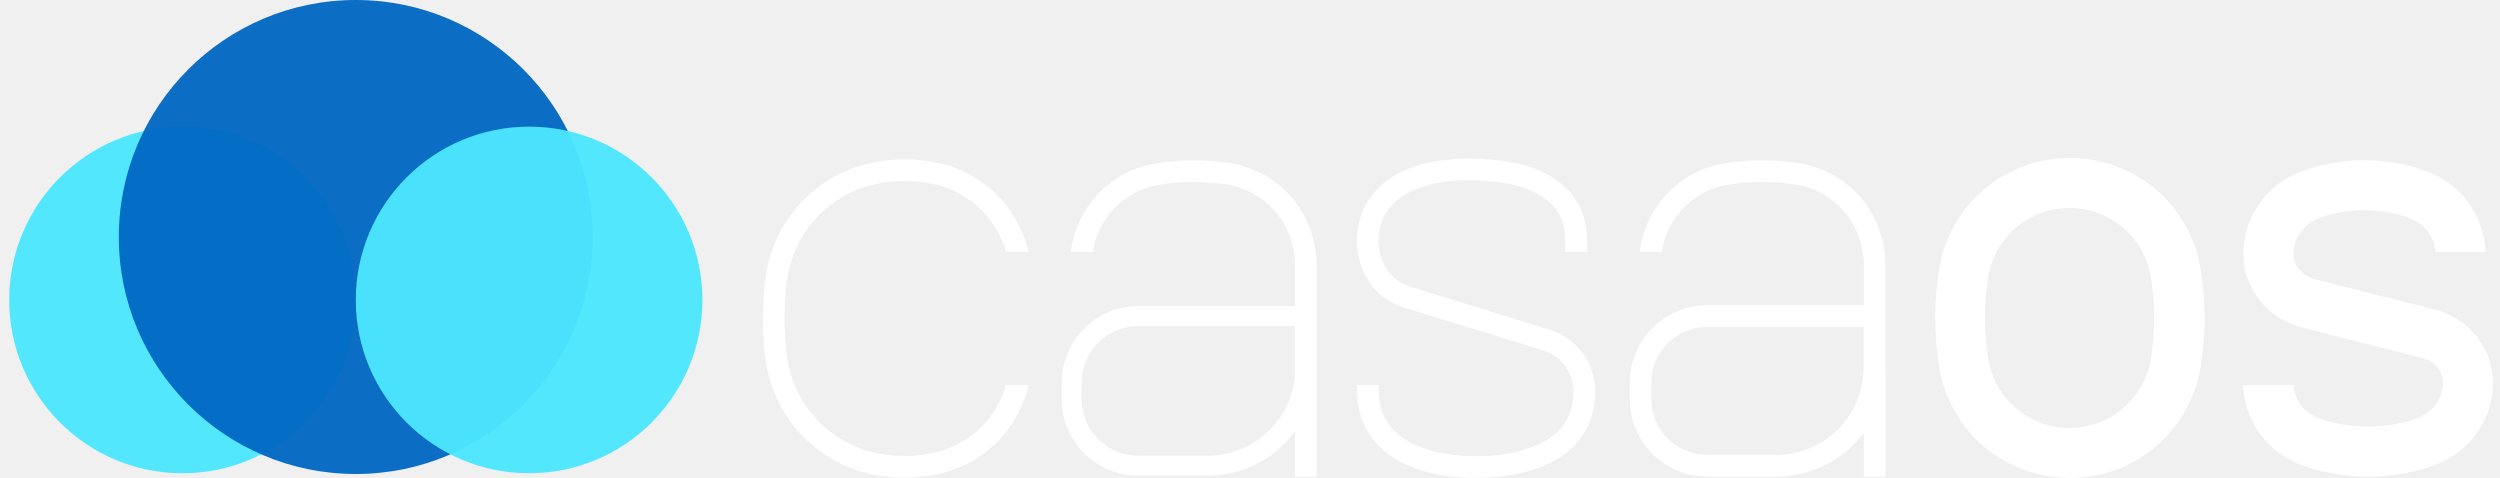
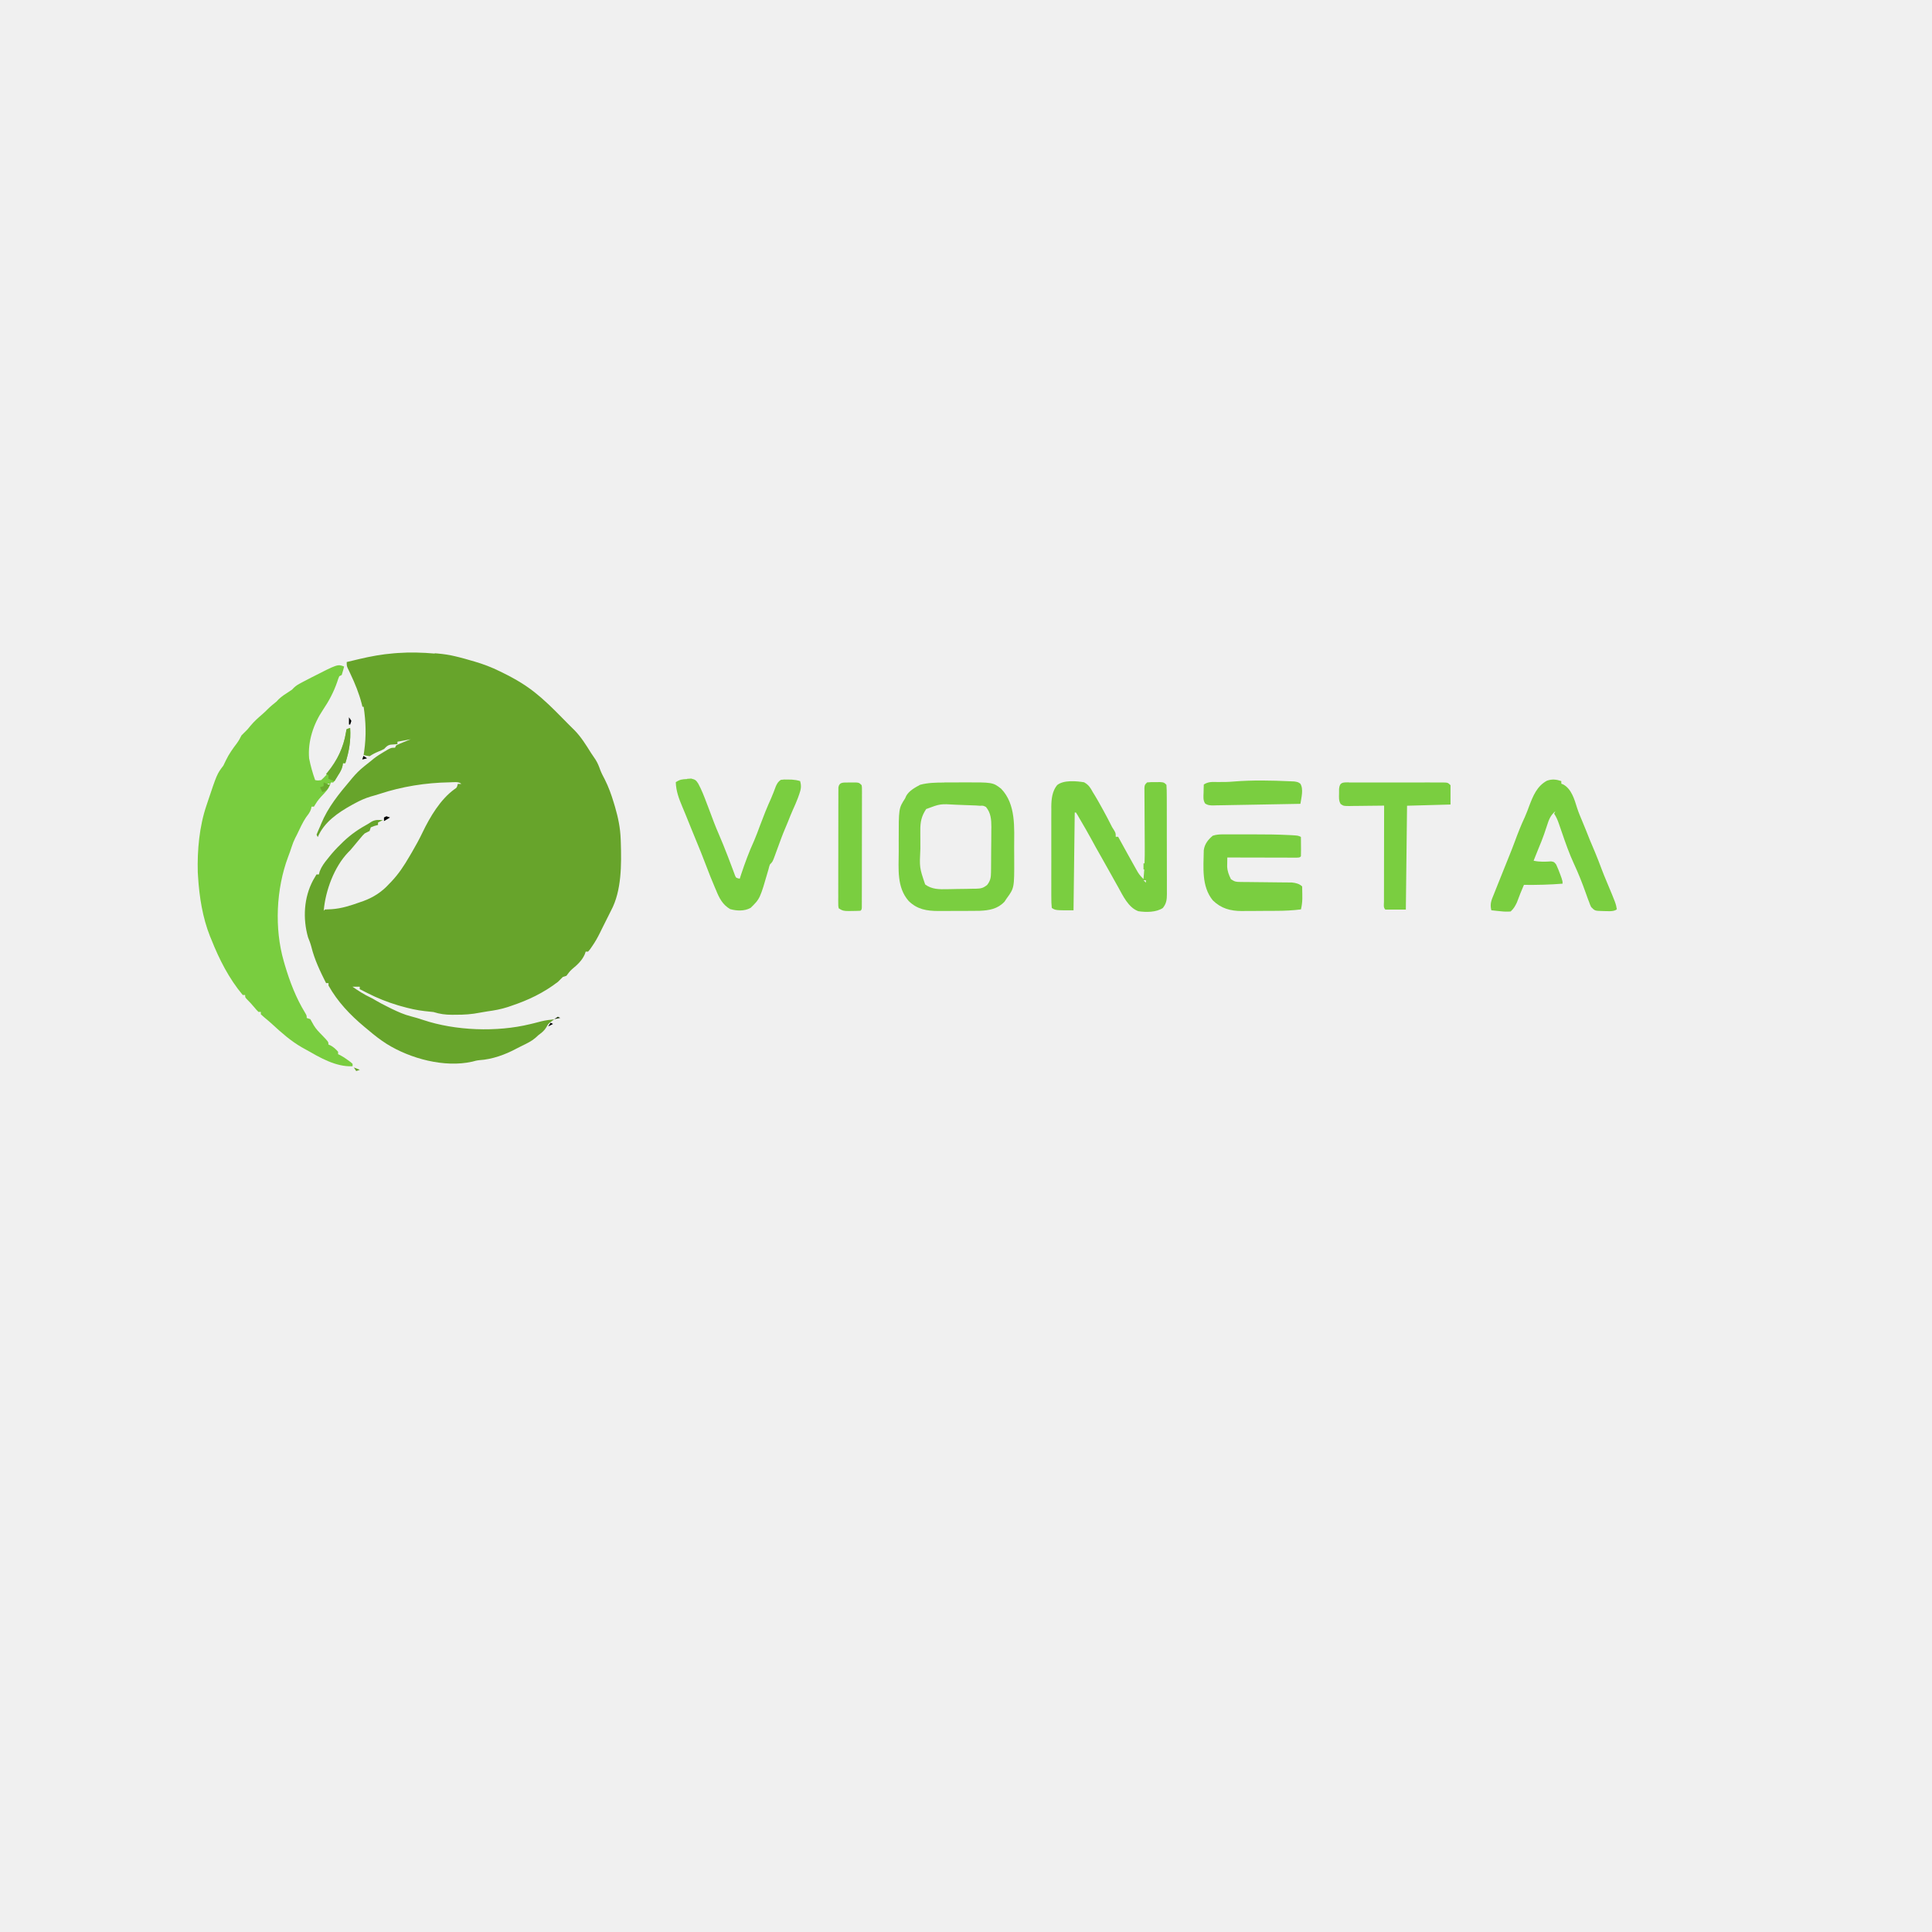
- <svg xmlns="http://www.w3.org/2000/svg" width="136" height="26" viewBox="0 0 136 26" fill="none">
-   <path opacity="0.95" d="M9.928 25.745C15.134 25.745 19.355 21.524 19.355 16.317C19.355 11.11 15.134 6.889 9.928 6.889C4.721 6.889 0.5 11.11 0.5 16.317C0.5 21.524 4.721 25.745 9.928 25.745Z" fill="#4CE7FF" />
-   <path opacity="0.95" d="M19.355 25.785C26.476 25.785 32.248 20.013 32.248 12.893C32.248 5.772 26.476 0 19.355 0C12.235 0 6.463 5.772 6.463 12.893C6.463 20.013 12.235 25.785 19.355 25.785Z" fill="#0067C2" />
-   <path opacity="0.95" d="M28.783 25.745C33.99 25.745 38.211 21.524 38.211 16.317C38.211 11.11 33.99 6.889 28.783 6.889C23.576 6.889 19.355 11.11 19.355 16.317C19.355 21.524 23.576 25.745 28.783 25.745Z" fill="#4CE7FF" />
-   <path d="M70.233 10.703C69.312 9.638 67.934 8.963 66.571 8.826C65.251 8.668 63.947 8.679 62.605 8.935C61.222 9.225 59.967 10.071 59.181 11.243C58.784 11.826 58.499 12.485 58.347 13.174C58.307 13.348 58.278 13.523 58.257 13.7H59.464C59.479 13.61 59.477 13.517 59.498 13.427C59.617 12.883 59.843 12.365 60.156 11.905C60.776 10.979 61.765 10.313 62.856 10.086C63.993 9.867 65.245 9.846 66.428 9.994C67.577 10.113 68.608 10.635 69.351 11.48C70.096 12.326 70.474 13.415 70.444 14.574V16.65H62.628C62.273 16.653 61.956 16.64 61.532 16.669C61.135 16.714 60.739 16.798 60.368 16.953C59.624 17.252 58.973 17.771 58.513 18.427C58.054 19.083 57.786 19.874 57.764 20.675C57.751 21.062 57.759 21.378 57.759 21.742C57.766 22.142 57.827 22.542 57.94 22.927C58.396 24.474 59.819 25.673 61.425 25.844C61.843 25.887 62.191 25.874 62.534 25.876H65.67C67.201 25.887 68.739 25.267 69.826 24.182C70.055 23.958 70.258 23.712 70.447 23.452V25.931H71.625V14.574C71.659 13.212 71.174 11.749 70.233 10.703ZM70.439 18.36V20.04C70.426 20.04 70.429 20.04 70.439 20.042V20.593L70.381 20.97C70.313 21.276 70.221 21.575 70.104 21.865C69.86 22.44 69.504 22.97 69.056 23.409C68.163 24.293 66.926 24.798 65.664 24.79H62.528C62.173 24.79 61.823 24.796 61.548 24.765C60.365 24.641 59.308 23.752 58.973 22.611C58.89 22.327 58.845 22.032 58.839 21.736C58.839 21.404 58.832 21.023 58.844 20.714C58.86 20.121 59.058 19.539 59.396 19.054C59.736 18.569 60.22 18.186 60.768 17.963C61.329 17.726 61.882 17.728 62.621 17.739H70.437V18.36H70.439Z" fill="white" />
-   <path d="M102.562 20.05V14.574C102.604 13.212 102.119 11.749 101.178 10.703C100.258 9.638 98.88 8.963 97.516 8.826C96.196 8.668 94.893 8.679 93.55 8.935C92.168 9.225 90.912 10.071 90.126 11.243C89.729 11.826 89.444 12.485 89.293 13.174C89.252 13.348 89.223 13.523 89.202 13.7H90.409C90.424 13.61 90.422 13.517 90.443 13.427C90.562 12.883 90.788 12.365 91.101 11.905C91.721 10.979 92.711 10.313 93.802 10.086C94.938 9.867 96.19 9.846 97.373 9.994C98.522 10.113 99.553 10.635 100.296 11.48C101.041 12.326 101.419 13.415 101.389 14.574V16.605H93.573C93.217 16.608 92.902 16.595 92.474 16.624C92.072 16.671 91.671 16.755 91.297 16.911C90.545 17.214 89.887 17.738 89.421 18.401C88.957 19.064 88.686 19.865 88.664 20.674C88.651 21.064 88.659 21.376 88.659 21.744C88.666 22.148 88.727 22.551 88.841 22.941C89.302 24.506 90.741 25.716 92.366 25.89C92.79 25.936 93.138 25.921 93.479 25.923H96.615C98.158 25.934 99.706 25.309 100.802 24.216C101.018 24.005 101.21 23.771 101.39 23.529V25.932H102.569V20.053C102.604 20.053 102.63 20.052 102.562 20.05ZM101.384 18.36V20.04C101.295 20.04 101.337 20.042 101.384 20.044V20.045C101.381 20.045 101.382 20.045 101.379 20.045V20.052L101.378 20.066L101.353 20.501L101.283 20.961C101.215 21.264 101.125 21.558 101.007 21.847C100.765 22.418 100.412 22.941 99.969 23.376C99.084 24.253 97.859 24.751 96.609 24.745H93.471C93.117 24.745 92.765 24.751 92.498 24.72C91.333 24.598 90.29 23.721 89.96 22.596C89.879 22.316 89.834 22.026 89.829 21.734C89.829 21.404 89.823 21.02 89.834 20.714C89.85 20.129 90.045 19.557 90.379 19.078C90.714 18.6 91.189 18.223 91.731 18.003C92.284 17.77 92.823 17.771 93.566 17.783H101.382V18.36H101.384Z" fill="white" />
-   <path d="M84.977 18.231C84.727 18.082 84.405 17.966 84.166 17.897L77.683 15.899C77.227 15.749 76.655 15.607 76.342 15.452C75.989 15.277 75.678 15.011 75.454 14.669C74.998 13.991 74.867 13.069 75.106 12.271C75.346 11.459 75.921 10.806 76.721 10.424C78.326 9.664 80.422 9.694 82.248 10.029C83.141 10.224 83.992 10.623 84.534 11.251C84.803 11.562 84.991 11.928 85.081 12.329C85.122 12.532 85.146 12.738 85.151 12.953L85.152 13.7H86.33L86.329 12.94C86.324 12.65 86.292 12.358 86.231 12.068C86.102 11.488 85.818 10.93 85.428 10.484C84.64 9.58 83.557 9.116 82.503 8.88C81.431 8.664 80.416 8.605 79.349 8.643C78.297 8.7 77.211 8.866 76.195 9.372C75.175 9.844 74.29 10.813 73.976 11.942C73.646 13.075 73.815 14.326 74.476 15.325C74.803 15.825 75.277 16.242 75.823 16.511C76.421 16.784 76.84 16.858 77.336 17.025L83.82 19.023C84.063 19.098 84.216 19.154 84.401 19.259C84.753 19.452 85.049 19.742 85.26 20.086C85.467 20.43 85.592 20.825 85.6 21.227C85.604 21.431 85.571 21.657 85.562 21.871C85.502 22.073 85.484 22.29 85.397 22.479C85.262 22.874 85.007 23.204 84.719 23.507C84.397 23.779 84.047 24.042 83.623 24.209C81.966 24.914 79.874 24.962 78.079 24.58C77.185 24.361 76.329 23.966 75.762 23.338C75.182 22.7 74.961 21.924 75.004 20.949H73.826C73.813 21.422 73.842 22.071 74.023 22.614C74.194 23.177 74.498 23.705 74.895 24.134C75.692 25.004 76.759 25.465 77.802 25.724C78.866 25.977 79.915 26.026 80.969 25.974C82.019 25.907 83.091 25.745 84.106 25.285C84.619 25.077 85.096 24.741 85.531 24.359C85.94 23.944 86.303 23.454 86.5 22.893C86.617 22.62 86.654 22.331 86.727 22.048C86.746 21.762 86.782 21.486 86.778 21.188C86.764 20.585 86.579 19.987 86.267 19.472C85.952 18.957 85.507 18.522 84.977 18.231Z" fill="white" />
-   <path d="M54.733 20.949C54.412 22.037 53.754 23.025 52.836 23.7C52.183 24.198 51.413 24.532 50.604 24.674C49.772 24.832 48.912 24.841 48.074 24.722C46.422 24.485 44.892 23.557 43.921 22.198C43.435 21.521 43.094 20.746 42.907 19.937C42.734 19.143 42.684 18.211 42.676 17.348C42.681 16.484 42.734 15.556 42.897 14.755C43.078 13.942 43.419 13.169 43.895 12.485C44.858 11.124 46.38 10.181 48.032 9.936C48.868 9.809 49.729 9.815 50.563 9.968C51.371 10.108 52.148 10.431 52.802 10.925C53.738 11.601 54.407 12.6 54.733 13.702H55.957C55.604 12.226 54.737 10.871 53.503 9.979C52.702 9.377 51.751 8.98 50.765 8.809C49.808 8.635 48.82 8.626 47.856 8.774C45.892 9.064 44.078 10.187 42.934 11.807C42.367 12.619 41.961 13.541 41.747 14.508C41.552 15.494 41.51 16.397 41.5 17.352C41.514 18.308 41.552 19.209 41.76 20.197C41.98 21.16 42.388 22.084 42.965 22.888C44.117 24.503 45.941 25.608 47.906 25.889C48.87 26.026 49.856 26.016 50.815 25.834C51.801 25.66 52.745 25.251 53.543 24.643C54.757 23.75 55.611 22.411 55.959 20.951H54.733V20.949Z" fill="white" />
-   <path d="M133.456 17.235C133.162 17.08 132.855 16.946 132.537 16.862L131.844 16.684L126.552 15.349L125.906 15.185C125.783 15.151 125.665 15.104 125.554 15.049C125.337 14.932 125.148 14.771 125.013 14.579C124.737 14.198 124.69 13.731 124.856 13.187C125.027 12.676 125.417 12.223 125.931 11.965C126.152 11.849 126.552 11.726 126.921 11.636C127.293 11.546 127.673 11.486 128.055 11.457C128.821 11.396 129.594 11.46 130.339 11.641C131.164 11.841 131.596 12.05 131.988 12.492C132.168 12.703 132.307 12.945 132.389 13.201C132.426 13.33 132.461 13.46 132.471 13.593C132.477 13.63 132.477 13.667 132.477 13.704H135.196C135.191 13.57 135.191 13.436 135.172 13.304C135.141 12.983 135.067 12.669 134.972 12.363C134.774 11.754 134.45 11.191 134.039 10.713C133.623 10.239 133.122 9.842 132.568 9.559C131.976 9.264 131.486 9.133 130.979 9.001C129.955 8.751 128.893 8.664 127.844 8.748C127.319 8.789 126.798 8.872 126.286 8.995C125.775 9.125 125.292 9.253 124.698 9.544C123.585 10.104 122.679 11.112 122.276 12.334C122.083 12.956 121.993 13.567 122.068 14.263C122.146 14.946 122.405 15.602 122.795 16.152C123.185 16.703 123.706 17.148 124.292 17.457C124.587 17.609 124.895 17.73 125.213 17.813L125.888 17.986L131.18 19.32L131.809 19.481C131.931 19.51 132.042 19.565 132.152 19.62C132.366 19.738 132.547 19.902 132.676 20.094C132.803 20.287 132.877 20.5 132.896 20.719C132.908 20.943 132.88 21.244 132.782 21.486C132.6 21.992 132.194 22.438 131.672 22.68C131.453 22.788 131.019 22.916 130.653 23.001C130.274 23.088 129.888 23.151 129.499 23.183C128.723 23.246 127.936 23.198 127.172 23.041C126.813 22.969 126.366 22.84 126.099 22.735C125.83 22.629 125.591 22.466 125.385 22.276C125.008 21.918 124.795 21.441 124.76 20.949H122.035C122.067 22.195 122.621 23.407 123.506 24.24C123.962 24.672 124.495 25.022 125.072 25.252C125.654 25.475 126.089 25.587 126.619 25.702C127.64 25.911 128.687 25.974 129.723 25.89C130.242 25.849 130.756 25.766 131.264 25.649C131.78 25.52 132.233 25.412 132.838 25.135C133.965 24.608 134.9 23.625 135.335 22.416C135.559 21.807 135.646 21.185 135.604 20.501C135.549 19.813 135.309 19.144 134.932 18.58C134.553 18.015 134.041 17.554 133.456 17.235Z" fill="white" />
-   <path d="M112.604 26C109.045 26 106.053 23.449 105.49 19.933C105.208 18.177 105.208 16.408 105.489 14.661C106.053 11.146 109.045 8.595 112.602 8.595C116.16 8.595 119.153 11.146 119.717 14.663C119.998 16.411 119.998 18.184 119.717 19.933C119.153 23.447 116.162 26 112.604 26ZM112.581 11.314C110.365 11.314 108.502 12.903 108.151 15.093C107.917 16.551 107.917 18.032 108.151 19.494C108.504 21.691 110.367 23.281 112.583 23.281C114.799 23.281 116.662 21.692 117.013 19.502C117.247 18.039 117.247 16.556 117.013 15.093C116.66 12.903 114.797 11.314 112.581 11.314Z" fill="white" />
+ <svg xmlns="http://www.w3.org/2000/svg" version="1.1" viewBox="0 0 1600 1600" width="1280" height="1280">
+   <path transform="translate(360,541)" d="m0 0c0.852 0.071 1.7 0.143 2.58 0.217 4.8 0.437 9.41 1.08 14.1 2.22 1.11 0.268 2.21 0.536 3.36 0.812 3.34 0.848 6.65 1.75 9.96 2.75 0.964 0.276 1.93 0.552 2.92 0.836 7.37 2.16 14.2 4.74 21.1 8.16 0.699 0.343 1.4 0.686 2.12 1.04 10.9 5.36 20.7 11.1 29.9 19 0.798 0.67 1.6 1.34 2.42 2.03 7.97 6.95 15.3 14.6 22.7 22.1 1.54 1.56 3.1 3.1 4.67 4.64 5.43 5.54 9.47 12.1 13.6 18.7 1.23 1.94 2.53 3.84 3.85 5.72 1.72 2.76 2.78 5.45 3.85 8.51 1.06 2.71 2.38 5.21 3.74 7.78 3.14 6.24 5.4 12.5 7.41 19.2 0.344 1.14 0.687 2.28 1.04 3.45 2.62 8.97 4.38 17.5 4.71 26.9 0.03 0.807 0.061 1.61 0.092 2.45 0.562 18.2 0.78 40.1-8.09 56.6-0.604 1.2-1.21 2.41-1.8 3.61-4.12 8.25-4.12 8.25-5.16 10.3-0.693 1.39-1.38 2.78-2.06 4.18-1.96 4-4.04 7.73-6.6 11.4-0.59 0.856-1.18 1.71-1.79 2.59-0.523 0.629-1.05 1.26-1.59 1.91h-2c-0.248 0.722-0.495 1.44-0.75 2.19-2.39 5.38-6.2 8.71-10.6 12.4-1.83 1.62-3.15 3.46-4.61 5.42-0.99 0.33-1.98 0.66-3 1-1.34 1.32-2.67 2.66-4 4-12 9.19-24.6 15.2-39 20-1.31 0.449-1.31 0.449-2.65 0.906-5.53 1.79-11 2.78-16.8 3.57-2.01 0.297-4.02 0.619-6.01 1.02-6.83 1.37-13.3 1.81-20.3 1.76-0.989 0.008-1.98 0.015-3 0.023-5.49-0.015-9.99-0.598-15.3-2.27-2.37-0.29-4.75-0.538-7.12-0.75-6.78-0.729-13.2-2.24-19.8-4.12-0.855-0.245-1.71-0.489-2.59-0.741-8.74-2.6-17.1-5.96-25.2-10.1-0.623-0.316-1.25-0.632-1.89-0.957-1.5-0.761-2.99-1.53-4.49-2.29v-2h-6c4.87 3.38 9.7 6.53 15.1 9.04 1.92 0.957 1.92 0.957 4.23 2.35 3.12 1.86 6.32 3.48 9.57 5.11 1.17 0.588 2.35 1.18 3.55 1.78 5.22 2.51 10.3 4.8 15.9 6.22 3.41 0.89 6.74 1.84 10.1 3 26.8 8.98 61.1 10.2 88.6 3.5 1.14-0.275 2.28-0.549 3.45-0.832 2-0.499 3.99-1.01 5.98-1.54 3.51-0.86 6.97-1.28 10.6-1.63-1.14 0.835-1.14 0.835-2.31 1.69-2.75 2.12-2.75 2.12-4.19 4.81-1.78 2.97-3.73 4.44-6.5 6.5-1.33 1.21-1.33 1.21-2.69 2.44-3.27 2.73-6.86 4.49-10.7 6.31-1.66 0.793-3.3 1.62-4.92 2.5-9.31 5.02-20.1 8.9-30.7 9.57-2.08 0.19-3.9 0.678-5.91 1.24-23 5.14-51.1-2.46-70.7-14.6-5.44-3.46-10.4-7.31-15.3-11.5-1.15-0.952-2.29-1.9-3.44-2.85-11.7-9.78-22.1-20.7-29.6-34.1v-2h-2c-4.94-9.85-9.57-19.4-12.2-30.1-0.72-2.75-1.69-5.25-2.75-7.88-4.43-15.6-3.45-32.9 4.19-47.2 0.926-1.61 1.86-3.22 2.81-4.81h2c0.22-0.844 0.441-1.69 0.668-2.56 1.61-4.16 3.85-7.08 6.64-10.5 0.474-0.599 0.947-1.2 1.44-1.81 2.89-3.6 5.92-6.91 9.25-10.1 0.816-0.802 1.63-1.6 2.47-2.43 6.36-6.01 12.8-10.4 20.5-14.6 0.862-0.554 1.72-1.11 2.61-1.68 3.21-1.77 5.79-1.53 9.39-1.32-1.98 0.99-1.98 0.99-4 2v2c-1.45 0.402-1.45 0.402-2.94 0.812-1.52 0.588-1.52 0.588-3.06 1.19-0.33 0.99-0.66 1.98-1 3-1.32 0.683-2.66 1.35-4 2-1.79 1.73-1.79 1.73-3.44 3.75-0.903 1.07-0.903 1.07-1.82 2.15-0.86 1.04-0.86 1.04-1.74 2.1-0.721 0.868-0.721 0.868-1.46 1.75-0.64 0.772-0.64 0.772-1.29 1.56-2.25 2.69-2.25 2.69-3.71 4.11-11.8 12.1-19.1 32-20.5 48.6 0.33-0.33 0.66-0.66 1-1 1.85-0.11 3.71-0.186 5.56-0.25 8.32-0.576 15.6-2.99 23.4-5.75 1.45-0.499 1.45-0.499 2.92-1.01 8.2-3.03 15.2-7.5 21.1-14 0.666-0.686 1.33-1.37 2.02-2.08 6.08-6.42 10.6-13.3 15-20.9 0.659-1.12 1.32-2.23 2-3.38 3.18-5.45 6.18-10.9 8.9-16.6 6.11-12.7 14.7-27.2 26.3-35.6 2.1-1.38 2.1-1.38 2.8-4.42h3c-2.26-2.26-6.8-1.31-9.83-1.32-19.5 0.317-39.4 3.45-57.9 9.59-2.42 0.781-4.86 1.47-7.31 2.16-4.74 1.42-8.98 3.34-13.3 5.7-0.728 0.392-1.46 0.784-2.2 1.19-11.5 6.37-23.1 14.2-28.4 26.7-0.33-0.66-0.66-1.32-1-2 0.927-2.39 1.93-4.67 3-7 0.268-0.661 0.536-1.32 0.812-2 5.64-13.7 14.7-24.8 24.2-36 0.507-0.616 1.01-1.23 1.54-1.87 3.08-3.69 6.24-6.82 10-9.82 0.909-0.726 1.82-1.45 2.75-2.2 0.886-0.697 1.77-1.39 2.68-2.11 0.811-0.672 1.62-1.34 2.46-2.04 2.78-2.15 5.64-3.94 8.67-5.71 1.03-0.614 2.07-1.23 3.13-1.86 2.74-1.39 2.74-1.39 5.74-1.39 0.33-0.66 0.66-1.32 1-2 1.99-0.942 4.02-1.81 6.06-2.62 1.1-0.446 2.21-0.892 3.35-1.35 1.28-0.507 1.28-0.507 2.59-1.02-5.44 0.99-5.44 0.99-11 2v2c-1.99 0.163-3.97 0.326-5.96 0.488-2.51 0.627-3.28 1.67-5.04 3.51-2.16 1.1-2.16 1.1-4.5 2.06-2.79 1.16-4.96 2.25-7.5 3.94-2.69-0.375-2.69-0.375-5-1 0.234-1.56 0.234-1.56 0.473-3.16 1.76-12.6 1.43-24.2-0.473-36.8h-1c-0.184-0.779-0.369-1.56-0.559-2.36-2.28-8.81-5.56-16.8-9.44-25-0.386-0.822-0.772-1.64-1.17-2.49-0.527-1.1-0.527-1.1-1.07-2.22-0.763-1.95-0.763-1.95-0.763-4.95 2.62-0.627 5.25-1.25 7.88-1.88 0.727-0.174 1.45-0.348 2.2-0.527 9.56-2.26 18.9-4 28.7-4.79 1.08-0.087 2.16-0.174 3.28-0.263 10.4-0.736 20.6-0.437 30.9 0.45zm-56 67 1 3z" fill="#67A42B" />
+   <path transform="translate(285,552)" d="m0 0c-0.599 2.35-1.27 4.69-2 7-0.66 0.33-1.32 0.66-2 1-0.961 2.23-0.961 2.23-1.81 4.94-2.92 8.33-6.76 15.6-11.7 22.9-7.83 11.6-12.7 26-11.5 40.2 1.21 6.12 2.88 12.1 5 18 2.31 0.403 2.31 0.403 5 0 11.4-10.2 18.9-27 21-42 0.99-0.33 1.98-0.66 3-1 0.586 10.6-0.851 19-4 29h-2c-0.103 0.722-0.206 1.44-0.312 2.19-0.765 3.13-1.92 5.13-3.69 7.81-0.681 1.09-1.36 2.19-2.06 3.31-0.639 0.887-1.28 1.77-1.94 2.69h-2c-0.238 0.722-0.477 1.44-0.723 2.19-1.47 3.23-3.27 5.24-5.71 7.81-2.41 2.54-4.44 4.79-6.22 7.81-0.442 0.722-0.884 1.44-1.34 2.19h-2c-0.12 0.598-0.24 1.2-0.363 1.81-0.812 2.79-2.45 4.69-4.17 7-2.98 4.45-5.14 9.38-7.46 14.2-0.523 1.02-1.05 2.04-1.59 3.1-1.18 2.43-2.11 4.71-2.91 7.28-0.903 2.82-1.86 5.55-2.94 8.31-9.87 26.4-11.4 59.2-3.56 86.3 0.3 1.05 0.601 2.1 0.91 3.18 4.09 13.8 9.24 27.3 16.8 39.6 1.29 2.22 1.29 2.22 1.29 4.22 0.99 0.33 1.98 0.66 3 1 0.971 1.68 1.94 3.37 2.85 5.08 1.87 3.14 4.36 5.63 6.9 8.23 5.25 5.43 5.25 5.43 5.25 7.69 0.866 0.371 0.866 0.371 1.75 0.75 2.58 1.43 4.31 3.03 6.25 5.25v2c0.572 0.268 1.14 0.536 1.73 0.812 2.34 1.23 4.39 2.61 6.52 4.19 0.706 0.516 1.41 1.03 2.14 1.56 0.797 0.712 0.797 0.712 1.61 1.44v2c-14.2 0.561-27-7.2-39-14-1.46-0.808-1.46-0.808-2.95-1.63-9.16-5.26-16.9-12.1-24.7-19.3-2.11-1.91-4.27-3.74-6.46-5.55-0.949-0.846-1.9-1.69-2.88-2.56v-2h-2c-1.59-1.61-1.59-1.61-3.38-3.75-1.96-2.32-3.88-4.5-6.06-6.62-1.56-1.62-1.56-1.62-1.56-3.62h-2c-11.4-13.6-19.5-29.6-26-46-0.507-1.2-0.507-1.2-1.02-2.43-6.23-15.6-8.95-32.9-9.98-49.6-0.072-1.15-0.144-2.31-0.219-3.5-0.507-18.3 1.29-38.2 7.22-55.5 0.226-0.679 0.452-1.36 0.685-2.06 7.98-23.9 7.98-23.9 13.3-30.9 0.76-1.51 1.49-3.03 2.19-4.56 2.48-5.11 5.61-9.49 9.04-14 1.53-2.11 2.62-4.12 3.77-6.45 1.64-1.69 3.31-3.35 5-5 0.946-1.12 1.88-2.24 2.81-3.38 2.83-3.35 5.97-6.16 9.3-9 1.58-1.37 3.09-2.83 4.57-4.32 2.31-2.31 4.76-4.28 7.31-6.31 0.577-0.619 1.16-1.24 1.75-1.88 2.8-2.65 5.88-4.6 9.13-6.66 2.1-1.34 2.1-1.34 3.48-2.9 1.87-1.78 3.71-2.84 6-4.05 0.862-0.457 1.72-0.913 2.61-1.38 1.38-0.713 1.38-0.713 2.78-1.44 0.937-0.487 1.87-0.974 2.84-1.48 22.1-11.3 22.1-11.3 27.4-9.21zm-14 97c0.33 0.66 0.66 1.32 1 2 0.33-0.66 0.66-1.32 1-2h-2z" fill="#79CD3F" />
+   <path transform="translate(898,648)" d="m0 0c3.6 1.97 5.08 4.44 7 8 0.575 0.929 1.15 1.86 1.74 2.82 1.84 3.02 3.56 6.08 5.26 9.18 0.55 0.991 1.1 1.98 1.67 3 2.55 4.62 4.97 9.28 7.33 14 0.557 0.887 1.11 1.77 1.69 2.69 1.31 2.31 1.31 2.31 1.31 5.31h2c2.65 4.76 5.28 9.52 7.88 14.3 2.23 4.09 4.5 8.15 6.81 12.2 0.841 1.47 0.841 1.47 1.7 2.97 1.4 2.2 2.75 3.74 4.61 5.53 0.833-8.8 1.12-17.5 1.04-26.4-0.018-2.12-0.028-4.25-0.036-6.37-0.024-6.02-0.06-12-0.105-18.1-0.027-3.71-0.044-7.42-0.055-11.1-0.006-1.41-0.016-2.82-0.03-4.22-0.019-1.95-0.025-3.91-0.03-5.86-0.007-1.11-0.015-2.22-0.023-3.37 0.234-2.62 0.234-2.62 2.23-4.62 3.19-0.266 3.19-0.266 7-0.25 1.26-0.005 2.52-0.01 3.81-0.016 3.19 0.266 3.19 0.266 5.19 2.27 0.204 3.05 0.283 6 0.275 9.05 0.005 0.938 0.01 1.88 0.015 2.84 0.014 3.11 0.013 6.23 0.011 9.34 0.004 2.16 0.008 4.32 0.013 6.48 0.007 4.53 0.007 9.07 0.002 13.6-0.006 5.81 0.011 11.6 0.034 17.4 0.015 4.46 0.016 8.93 0.013 13.4 5.14e-4 2.14 0.006 4.28 0.016 6.43 0.012 3 0.006 5.99-0.006 8.99 0.008 0.886 0.015 1.77 0.023 2.68-0.041 4.73-0.277 7.94-3.4 11.8-5.43 3.62-13.9 3.64-20.3 2.64-8.28-3.05-12.7-12.8-16.7-20-0.755-1.34-0.755-1.34-1.53-2.71-1.48-2.63-2.95-5.27-4.41-7.91-2.94-5.31-5.91-10.6-8.94-15.9-2.42-4.22-4.81-8.46-7.12-12.8-3.18-5.87-6.54-11.6-9.94-17.4-0.543-0.941-1.09-1.88-1.64-2.85-0.447-0.709-0.895-1.42-1.36-2.15h-1c-0.33 26.7-0.66 53.5-1 81-15 0-15 0-18-2-0.302-2.88-0.409-5.55-0.388-8.44-0.005-0.873-0.011-1.75-0.016-2.65-0.013-2.9-0.004-5.8 0.006-8.7-0.002-2.02-0.005-4.03-0.009-6.05-0.004-4.23 0.002-8.47 0.016-12.7 0.017-5.41 0.007-10.8-0.011-16.2-0.011-4.17-0.007-8.34 3.83e-4 -12.5 0.002-1.99-4.28e-4 -3.99-0.007-5.98-0.008-2.8 0.004-5.6 0.021-8.4-0.006-0.815-0.012-1.63-0.018-2.47 0.066-6.09 0.787-12.7 4.82-17.6 5.34-4.4 16.1-3.4 22.6-2.31zm49 81c0.66 0.66 1.32 1.32 2 2v-2h-2z" fill="#7ACE40" />
+   <path transform="translate(782 648)" d="m0 0c0.775-0.003 1.55-0.007 2.35-0.01 1.63-0.005 3.26-0.007 4.89-0.007 2.45-0.002 4.89-0.02 7.34-0.039 25.6-0.096 25.6-0.096 32.5 5.22 12.5 13 10.8 32.4 10.8 49.2-0.003 3.08 0.021 6.16 0.046 9.23 0.076 23.8 0.076 23.8-6.36 32.6-0.557 0.846-1.11 1.69-1.69 2.56-5.71 6.02-12.6 7.2-20.7 7.54-2.58 0.048-5.16 0.065-7.74 0.068-1.42 0.005-1.42 0.005-2.86 0.01-1.99 0.005-3.97 0.007-5.96 0.007-3.02 0.002-6.03 0.02-9.05 0.039-1.94 0.003-3.88 0.005-5.82 0.006-0.891 0.007-1.78 0.014-2.7 0.022-9.67-0.035-17.4-1.33-24.5-8.25-10-11.3-8.32-26.7-8.26-40.8 0.011-3.08 6.61e-5 -6.16-0.013-9.25-0.023-26.7-0.023-26.7 5.27-34.9 0.313-0.699 0.626-1.4 0.949-2.12 2.38-4.26 7.29-6.93 11.5-9.2 6.51-1.75 13.3-1.85 20-1.86zm-14.9 21.9c-4 5.92-5.01 10.9-4.93 17.9-4.99e-4 0.803-9.97e-4 1.61-0.002 2.43 0.002 1.69 0.012 3.39 0.029 5.08 0.023 2.55 0.021 5.09 0.014 7.64-0.769 15.5-0.769 15.5 3.96 29.5 5.53 4.17 11.8 4.07 18.4 3.93 0.844-0.013 1.69-0.026 2.56-0.04 1.77-0.032 3.55-0.07 5.32-0.114 2.71-0.061 5.41-0.084 8.12-0.106 1.73-0.036 3.46-0.074 5.19-0.115 1.21-0.004 1.21-0.004 2.44-0.007 4.23-0.146 5.89-0.418 9.32-3.13 2.74-3.58 3.14-6.15 3.19-10.5 0.013-0.995 0.026-1.99 0.039-3.02 0.007-1.07 0.015-2.15 0.022-3.26 0.008-1.11 0.016-2.22 0.025-3.36 0.014-2.35 0.025-4.7 0.032-7.05 0.017-3.58 0.061-7.16 0.105-10.7 0.01-2.28 0.019-4.57 0.025-6.85 0.018-1.06 0.035-2.13 0.053-3.23-0.018-6.18-0.404-11.7-4.48-16.6-2.3-1.15-2.3-1.15-5-1-1.1-0.078-2.21-0.156-3.35-0.237-3.38-0.134-6.77-0.264-10.2-0.375-2.16-0.074-4.33-0.165-6.49-0.257-12.8-0.784-12.8-0.784-24.4 3.56z" fill="#7ACE40" />
+   <path transform="translate(1293,647)" d="m0 0v2c0.598 0.25 1.2 0.5 1.81 0.758 6.67 3.79 9.08 12.3 11.2 19.1 1.3 4.07 2.95 7.95 4.63 11.9 2.05 4.86 3.98 9.77 5.93 14.7 1.43 3.54 2.92 7.04 4.43 10.5 1.89 4.6 3.72 9.21 5.44 13.9 1.23 3.31 2.57 6.56 3.94 9.81 7.79 18.6 7.79 18.6 8.62 23.3-2.36 2.36-8.34 1.49-11.6 1.52-6.61-0.171-6.61-0.171-9.69-3.33-0.93-1.96-0.93-1.96-1.69-4.19-0.468-1.18-0.468-1.18-0.945-2.39-0.686-1.81-1.34-3.63-1.96-5.46-1.25-3.59-2.62-7.13-4.03-10.7-0.258-0.645-0.515-1.29-0.781-1.95-1.5-3.71-3.09-7.36-4.78-11-3.94-8.52-7.06-17.4-10.1-26.3-0.269-0.771-0.538-1.54-0.815-2.34-0.517-1.49-1.03-2.98-1.54-4.47-1.09-3.15-2.14-5.71-4-8.5 0.33-0.66 0.66-1.32 1-2-4.19 3.45-5.4 7.13-7 12.1-0.517 1.54-1.03 3.07-1.55 4.61-0.247 0.738-0.494 1.48-0.749 2.24-1.4 4.08-3.05 8.05-4.7 12-0.752 1.87-1.5 3.75-2.25 5.62-0.583 1.46-1.17 2.92-1.75 4.38 4.96 1.07 9.49 0.908 14.5 0.547 2.49 0.453 2.49 0.453 4.18 2.61 1.29 2.81 2.45 5.61 3.49 8.53 0.344 0.953 0.688 1.91 1.04 2.89 0.77 2.43 0.77 2.43 0.77 4.43-10.7 0.872-21.3 1.12-32 1-2.09 4.81-4.02 9.65-5.84 14.6-1.46 3.06-2.64 5.12-5.16 7.43-3 0.208-5.32 0.172-8.25-0.188-1.12-0.105-1.12-0.105-2.26-0.213-1.83-0.176-3.66-0.385-5.49-0.6-1.28-5.16-0.019-8.24 2-13 0.686-1.72 1.37-3.44 2.05-5.16 0.773-1.94 1.55-3.89 2.33-5.83 1.84-4.58 3.67-9.16 5.5-13.7 1.05-2.63 2.1-5.25 3.16-7.87 1.5-3.71 2.96-7.43 4.35-11.2 2.57-6.96 5.22-13.8 8.39-20.5 1.36-3.05 2.5-6.14 3.65-9.27 3.2-8.35 6.37-16.2 14.5-20.7 4.24-1.6 7.82-1.17 12 0.234z" fill="#7ACE40" />
+   <path transform="translate(569 645)" d="m0 0c1.12-0.075 2.24-0.15 3.4-0.227 3.55 0.938 3.92 1.26 5.85 4.17 2.83 5.18 4.93 10.7 7 16.2 0.382 0.994 0.763 1.99 1.16 3.01 1.63 4.26 3.23 8.53 4.82 12.8 1.29 3.4 2.68 6.72 4.15 10.1 2.41 5.58 4.68 11.2 6.88 16.9 0.297 0.765 0.594 1.53 0.9 2.32 1.26 3.25 2.5 6.5 3.7 9.76 0.338 0.901 0.675 1.8 1.02 2.73 0.273 0.754 0.547 1.51 0.828 2.29 0.879 2.01 0.879 2.01 3.92 2.65 0.371-1.15 0.742-2.31 1.12-3.5 3.17-9.5 6.62-18.9 10.8-28 1.77-4.11 3.29-8.32 4.85-12.5 2.84-7.65 5.84-15.2 9.21-22.6 1.45-3.33 2.72-6.73 3.98-10.1 1.12-2.37 1.88-3.66 4.03-5.16 2.78-0.328 2.78-0.328 5.94-0.25 1.04 0.015 2.08 0.031 3.15 0.047 2.46 0.171 4.56 0.502 6.91 1.2 1.18 4.18 0.76 6.68-0.688 10.8-0.375 1.05-0.75 2.11-1.14 3.2-1.28 3.34-2.67 6.59-4.17 9.84-1.47 3.25-2.76 6.56-4.07 9.88-0.801 2-1.65 3.99-2.5 5.97-2.18 5.12-4.07 10.4-5.97 15.6-0.509 1.39-1.02 2.78-1.53 4.16-0.256 0.71-0.512 1.42-0.775 2.15-1.94 5.25-1.94 5.25-4.16 7.47-0.654 1.85-0.654 1.85-1.19 4.06-7.01 24.3-7.01 24.3-14.8 31.9-5.12 2.82-11.5 2.56-17 1-6.24-3.72-8.94-9.04-11.6-15.6-0.383-0.89-0.765-1.78-1.16-2.7-2.48-5.82-4.83-11.7-7.05-17.6-1.3-3.48-2.66-6.93-4.04-10.4-0.248-0.618-0.495-1.24-0.75-1.87-2.27-5.64-4.59-11.3-6.91-16.9-1.84-4.46-3.66-8.91-5.43-13.4-0.835-2.08-1.7-4.15-2.58-6.21-2.86-6.79-5.2-12.9-5.46-20.4 3.47-2.31 5.26-2.45 9.38-2.62z" fill="#7ACE40" />
+   <path transform="translate(1013 691)" d="m0 0c0.923-0.003 1.85-0.006 2.8-0.01 0.995 0.002 1.99 0.004 3.01 0.006 1.56-0.001 1.56-0.001 3.15-0.003 2.21-6.81e-4 4.41 0.001 6.62 0.005 3.32 0.005 6.63 9.17e-5 9.95-0.006 9.77-0.003 19.5 0.062 29.3 0.582 1.12 0.058 1.12 0.058 2.25 0.117 5.03 0.308 5.03 0.308 7.28 1.44 0.027 2.65 0.047 5.29 0.062 7.94 0.008 0.755 0.017 1.51 0.025 2.29 0.009 1.93-0.036 3.85-0.088 5.78-1 1-1 1-3.4 1.12-1.06-0.002-2.13-0.004-3.22-0.007-1.2-7.55e-5 -2.4-1.51e-4 -3.64-2.29e-4 -1.31-0.005-2.61-0.01-3.96-0.016-1.34-0.002-2.69-0.003-4.03-0.004-3.54-0.004-7.09-0.014-10.6-0.025-3.61-0.01-7.23-0.015-10.8-0.02-7.09-0.011-14.2-0.028-21.3-0.049-0.036 1.57-0.061 3.15-0.082 4.72-0.015 0.876-0.03 1.75-0.046 2.65 0.199 4.08 1.36 6.95 3.13 10.6 3.23 2.15 4.13 2.26 7.85 2.29 1.48 0.02 1.48 0.02 2.98 0.041 1.06 0.005 2.13 0.011 3.22 0.016 1.09 0.015 2.19 0.029 3.31 0.044 3.5 0.047 7 0.081 10.5 0.112 4.6 0.041 9.2 0.095 13.8 0.156 1.06 0.005 2.12 0.011 3.21 0.016 0.991 0.013 1.98 0.027 3 0.041 0.868 0.007 1.74 0.015 2.63 0.022 3.07 0.328 6.23 1.02 8.48 3.27 0.1 2.25 0.13 4.5 0.125 6.75 0.004 1.85 0.004 1.85 0.008 3.73-0.113 2.98-0.437 5.62-1.13 8.52-6.72 0.86-13.3 1.17-20.1 1.2-1.55 0.009-1.55 0.009-3.13 0.017-2.17 0.009-4.34 0.016-6.5 0.02-3.3 0.01-6.6 0.041-9.89 0.072-2.12 0.007-4.23 0.012-6.35 0.016-0.975 0.012-1.95 0.025-2.96 0.037-9.5-0.031-17.2-2.09-24.1-8.87-9.5-11.7-7.66-27.4-7.44-41.6 0.734-5.1 3.55-8.63 7.42-11.9 2.92-0.957 5.6-1.13 8.67-1.13zm-14.7 36.1 1 2z" fill="#7ACE40" />
+   <path transform="translate(1117 648)" d="m0 0c1.22 0.006 1.22 0.006 2.46 0.012 0.855-0.004 1.71-0.007 2.59-0.011 2.84-0.009 5.67-0.003 8.51 0.004 1.97-0.001 3.93-0.003 5.9-0.006 4.12-0.003 8.25 0.001 12.4 0.011 5.29 0.011 10.6 0.005 15.9-0.007 4.06-0.007 8.12-0.005 12.2 2.56e-4 1.95 0.001 3.9-3.14e-4 5.86-0.005 2.72-0.005 5.45 0.003 8.17 0.014 0.813-0.004 1.63-0.008 2.46-0.012 5.58 0.043 5.58 0.043 7.81 2.27v16c-11.9 0.33-23.8 0.66-36 1-0.33 28.4-0.66 56.8-1 86h-17c-1.78-1.78-1.12-4.15-1.12-6.52 0.005-1.19 0.005-1.19 0.011-2.4-1.46e-4 -0.829-2.92e-4 -1.66-4.43e-4 -2.51 6.99e-4 -2.75 0.008-5.51 0.016-8.26 0.002-1.9 0.003-3.81 0.004-5.71 0.004-5.02 0.014-10 0.025-15.1 0.01-5.12 0.015-10.2 0.02-15.4 0.011-10.1 0.028-20.1 0.049-30.2-1.01 0.016-2.03 0.031-3.07 0.048-3.76 0.054-7.53 0.089-11.3 0.117-1.63 0.015-3.26 0.036-4.89 0.061-2.34 0.036-4.68 0.053-7.02 0.067-1.09 0.023-1.09 0.023-2.21 0.047-5.01 0.002-5.01 0.002-7.48-1.65-1.73-2.81-1.4-5.51-1.35-8.75 0.004-1.25 0.008-2.5 0.012-3.79 0.536-5.62 3.06-5.38 8.11-5.42z" fill="#7ACE40" />
+   <path transform="translate(702 648)" d="m0 0c1.03 0.012 1.03 0.012 2.09 0.023 0.69-0.008 1.38-0.015 2.09-0.023 5.16 0.02 5.16 0.02 7.41 2.27 0.249 1.85 0.249 1.85 0.247 4.14 0.004 0.868 0.008 1.74 0.013 2.63-0.008 1.43-0.008 1.43-0.017 2.89 0.002 1 0.004 2.01 0.006 3.04 0.004 3.33-0.007 6.66-0.018 9.98-0.001 2.3-0.002 4.61-0.001 6.91-0.002 4.83-0.01 9.67-0.023 14.5-0.017 6.21-0.021 12.4-0.02 18.6-2.71e-4 4.76-0.006 9.52-0.013 14.3-0.003 2.29-0.005 4.58-0.006 6.87-0.002 3.19-0.011 6.39-0.022 9.58 6.8e-4 1.43 6.8e-4 1.43 0.001 2.9-0.004 0.865-0.009 1.73-0.013 2.62-0.002 0.756-0.003 1.51-0.005 2.29-0.129 1.73-0.129 1.73-1.13 2.73-2.47 0.127-4.9 0.185-7.38 0.188-0.686 0.012-1.37 0.025-2.08 0.037-3.74 0.011-5.36-0.098-8.55-2.22-0.375-1.83-0.375-1.83-0.374-4.1-0.007-0.858-0.014-1.72-0.021-2.6 0.008-0.943 0.015-1.89 0.023-2.86-0.004-0.992-0.007-1.98-0.011-3.01-0.008-3.29 0.006-6.58 0.02-9.87 5.18e-4 -2.28 1.76e-6 -4.56-0.002-6.84 8.98e-5 -4.78 0.011-9.56 0.029-14.3 0.023-6.14 0.023-12.3 0.017-18.4-0.003-4.71 0.003-9.42 0.013-14.1 0.004-2.26 5e-3 -4.53 0.003-6.79-3.69e-4 -3.16 0.012-6.32 0.029-9.48-0.002-0.943-0.005-1.89-0.008-2.86 0.007-0.858 0.014-1.72 0.021-2.6 0.002-0.748 0.004-1.5 0.006-2.27 0.623-4.49 3.89-4.09 7.66-4.11z" fill="#7ACE40" />
+   <path transform="translate(1068 647)" d="m0 0c1.29 0.058 2.58 0.116 3.91 0.176 3.03 0.512 3.03 0.512 4.95 1.82 2.89 4.51 0.803 11.7 0.082 16.7-9.99 0.2-20 0.384-30 0.547-4.64 0.076-9.28 0.158-13.9 0.252-4.47 0.091-8.95 0.167-13.4 0.233-1.71 0.028-3.42 0.061-5.13 0.1-2.39 0.053-4.78 0.087-7.17 0.117-0.709 0.02-1.42 0.04-2.15 0.061-2.86 0.019-4.79 0.004-7.2-1.62-1.77-2.83-1.33-5.61-1.24-8.88 0.027-1.27 0.054-2.54 0.082-3.86 0.035-0.976 0.07-1.95 0.105-2.96 3.64-2.31 6.63-2.17 10.9-2.06 4.82 0.083 9.51 0.008 14.3-0.438 15.2-1.21 30.7-0.876 45.9-0.188z" fill="#7ACE40" />
+   <path transform="translate(290,603)" d="m0 0c0.586 10.6-0.851 19-4 29h-2c-0.155 1.08-0.155 1.08-0.312 2.19-0.759 3.11-1.95 5.14-3.69 7.81-0.557 0.928-1.11 1.86-1.69 2.81-0.433 0.722-0.866 1.44-1.31 2.19-1.65-0.66-3.3-1.32-5-2v-3c-0.66-0.33-1.32-0.66-2-1 0.447-0.534 0.895-1.07 1.36-1.62 7.67-9.45 13.3-20.5 15.1-32.7 0.17-0.892 0.34-1.78 0.516-2.7 2-1 2-1 3-1z" fill="#69A82D" />
+   <path transform="translate(268,648)" d="m0 0c2.48 0.99 2.48 0.99 5 2-1.05 2.62-1.65 3.79-4.12 5.25-0.619 0.247-1.24 0.495-1.88 0.75l-2-4c0.99-0.33 1.98-0.66 3-1v-3z" fill="#6AAB2F" />
+   <path transform="translate(320,676)" d="m0 0c0.99 0.33 1.98 0.66 3 1-2.48 1.49-2.48 1.49-5 3v-3c0.66-0.33 1.32-0.66 2-1z" fill="#000202" />
+   <path transform="translate(289,594)" d="m0 0c0.99 1.49 0.99 1.49 2 3-0.33 0.99-0.66 1.98-1 3h-1v-6z" fill="#000202" />
+   <path transform="translate(293,884)" d="m0 0c2.48 0.99 2.48 0.99 5 2-0.99 0.33-1.98 0.66-3 1-0.66-0.99-1.32-1.98-2-3z" fill="#68A52C" />
+   <path transform="translate(456,847)" d="m0 0c0.66 0.33 1.32 0.66 2 1-1.98 0.99-1.98 0.99-4 2 0.66-0.99 1.32-1.98 2-3z" fill="#000202" />
+   <path transform="translate(462,842)" d="m0 0c0.66 0.33 1.32 0.66 2 1-1.65 0.33-3.3 0.66-5 1 0.99-0.66 1.98-1.32 3-2z" fill="#223810" />
+   <path transform="translate(301,626)" d="m0 0c1.49 0.99 1.49 0.99 3 2-1.32 0.33-2.64 0.66-4 1 0.33-0.99 0.66-1.98 1-3z" fill="#000202" />
+   <path transform="translate(947,715)" d="m0 0h1v5h-1v-5z" fill="#7ACE40" />
+   <path transform="translate(764,679)" d="m0 0 1 4z" fill="#000202" />
+   <path transform="translate(289,884)" d="m0 0c3 1 3 1 3 1z" fill="#000202" />
+   <path transform="translate(298,887)" d="m0 0 2 1z" fill="#000202" />
+   <path transform="translate(397,838)" d="m0 0 2 1z" fill="#000202" />
+   <path transform="translate(323,675)" d="m0 0 2 1z" fill="#000202" />
+   <path transform="translate(325,674)" d="m0 0 2 1z" fill="#000202" />
</svg>
